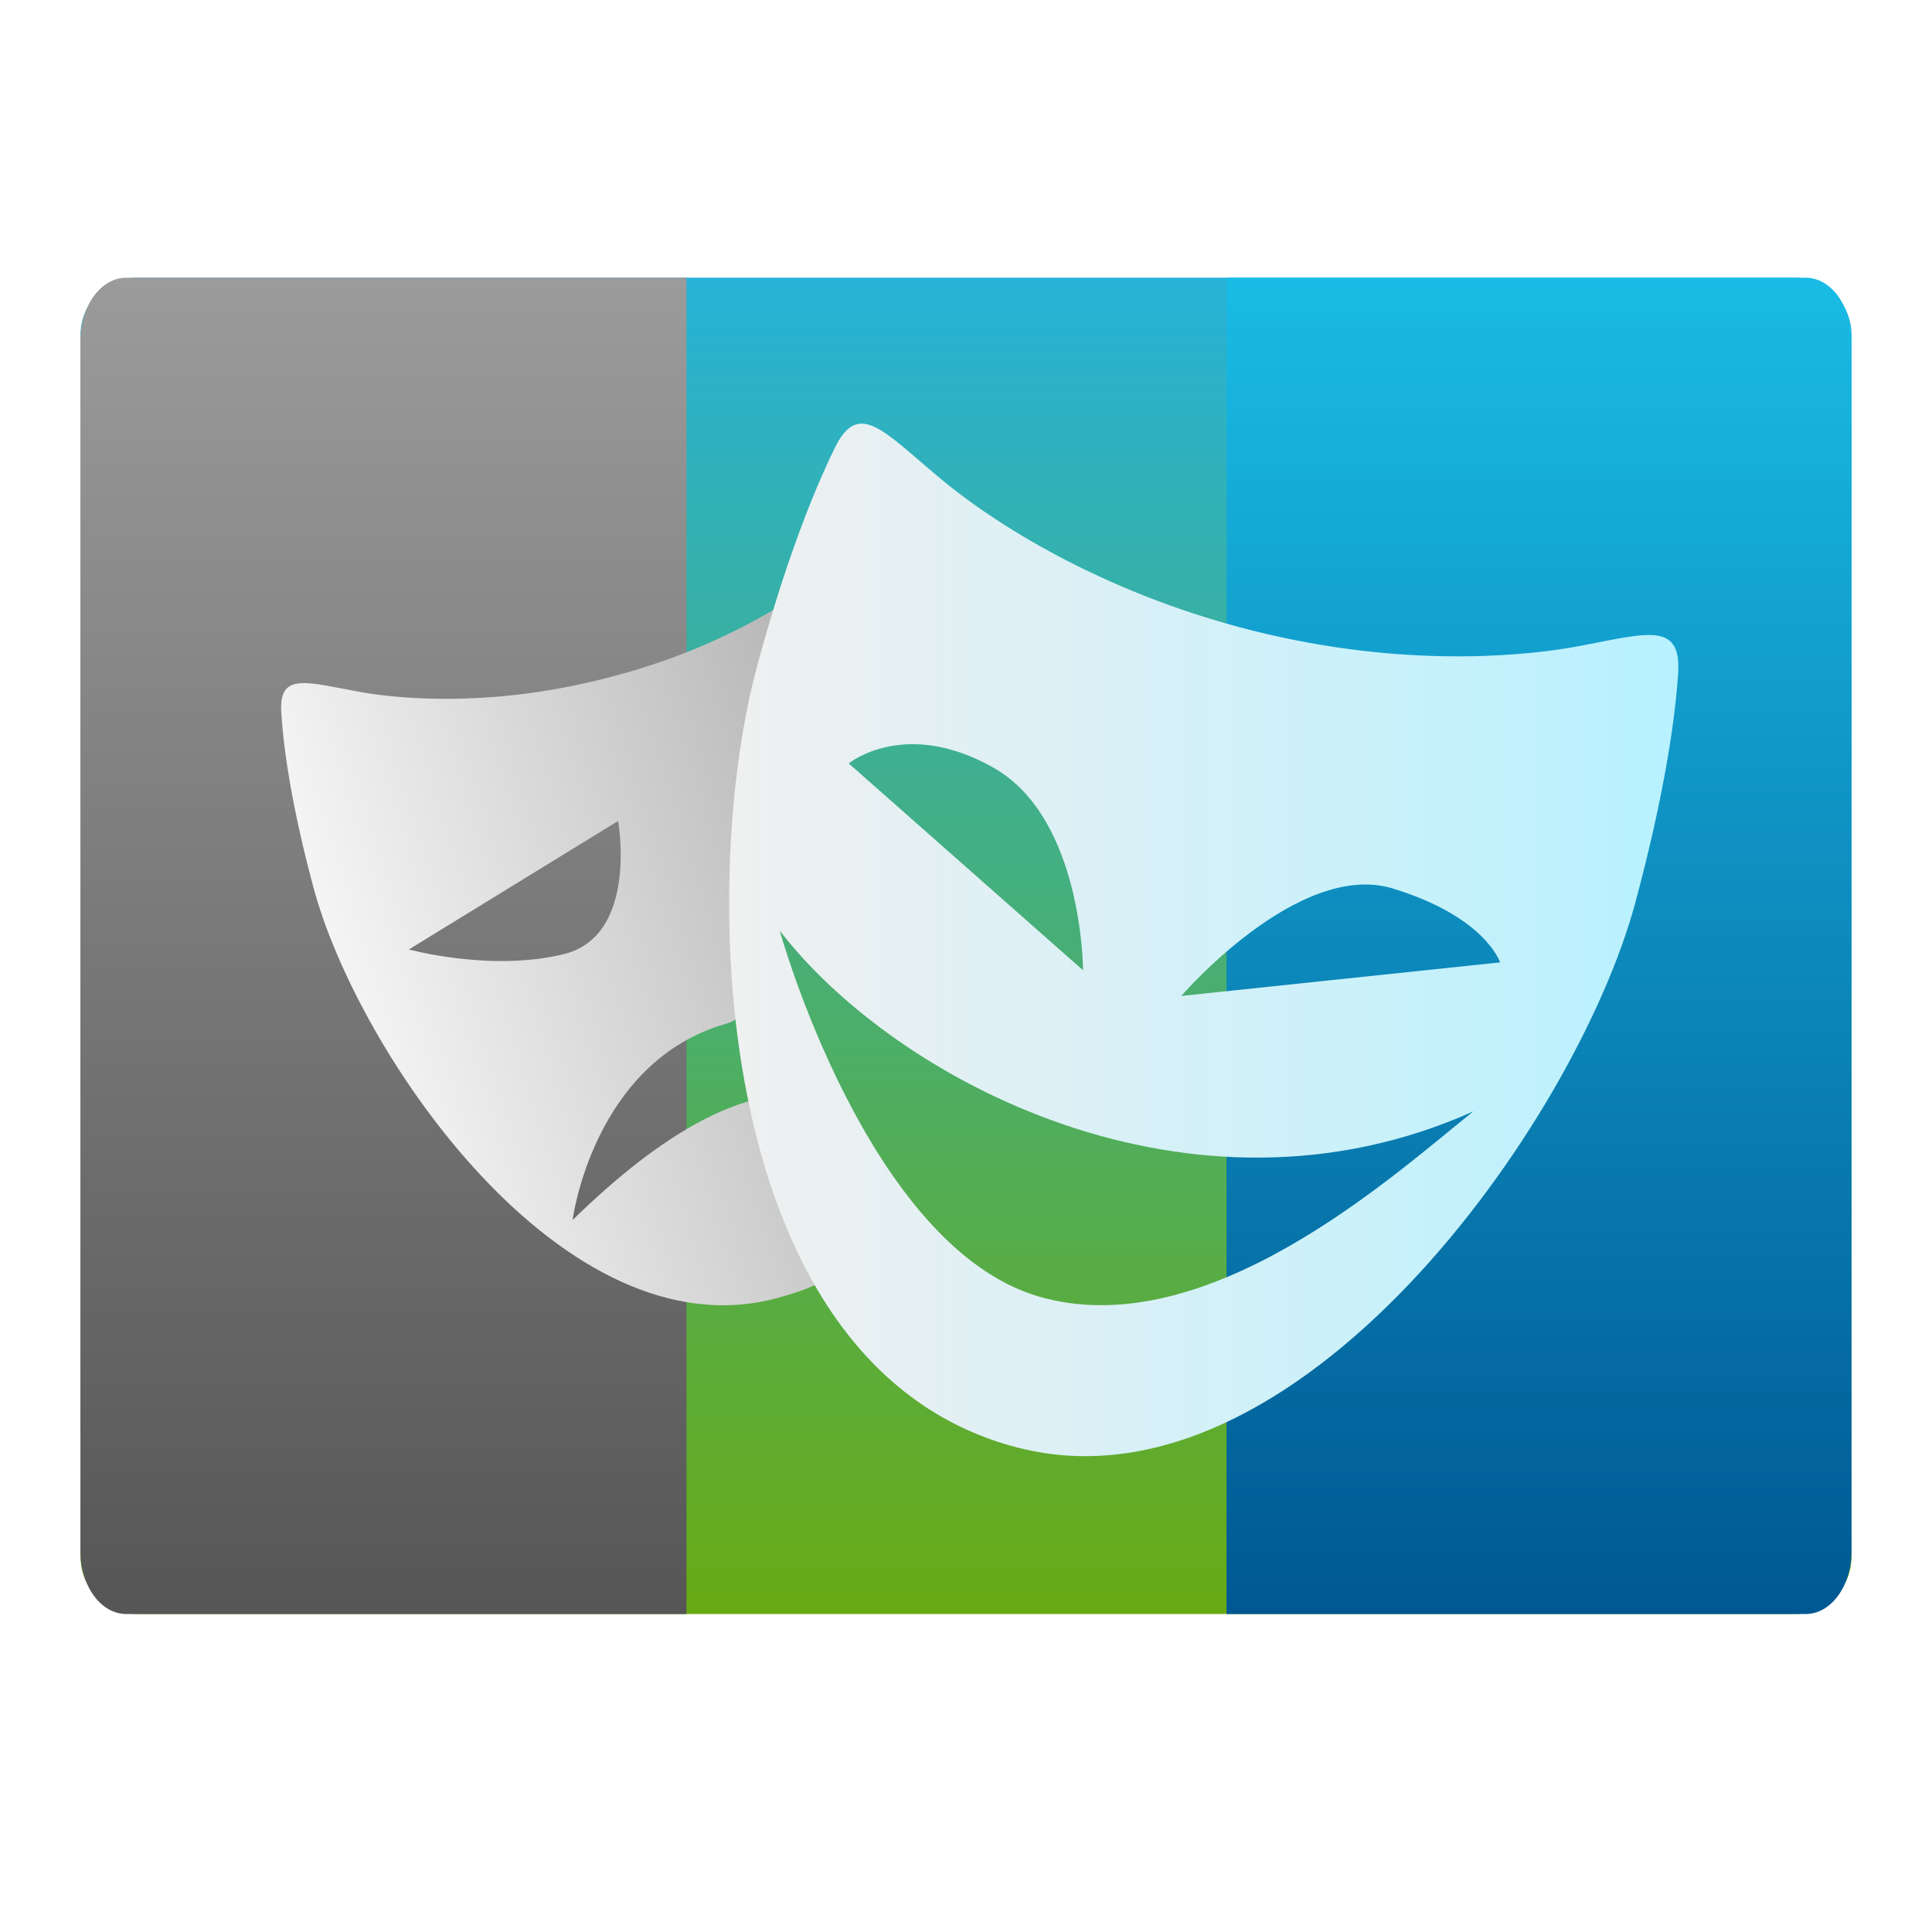
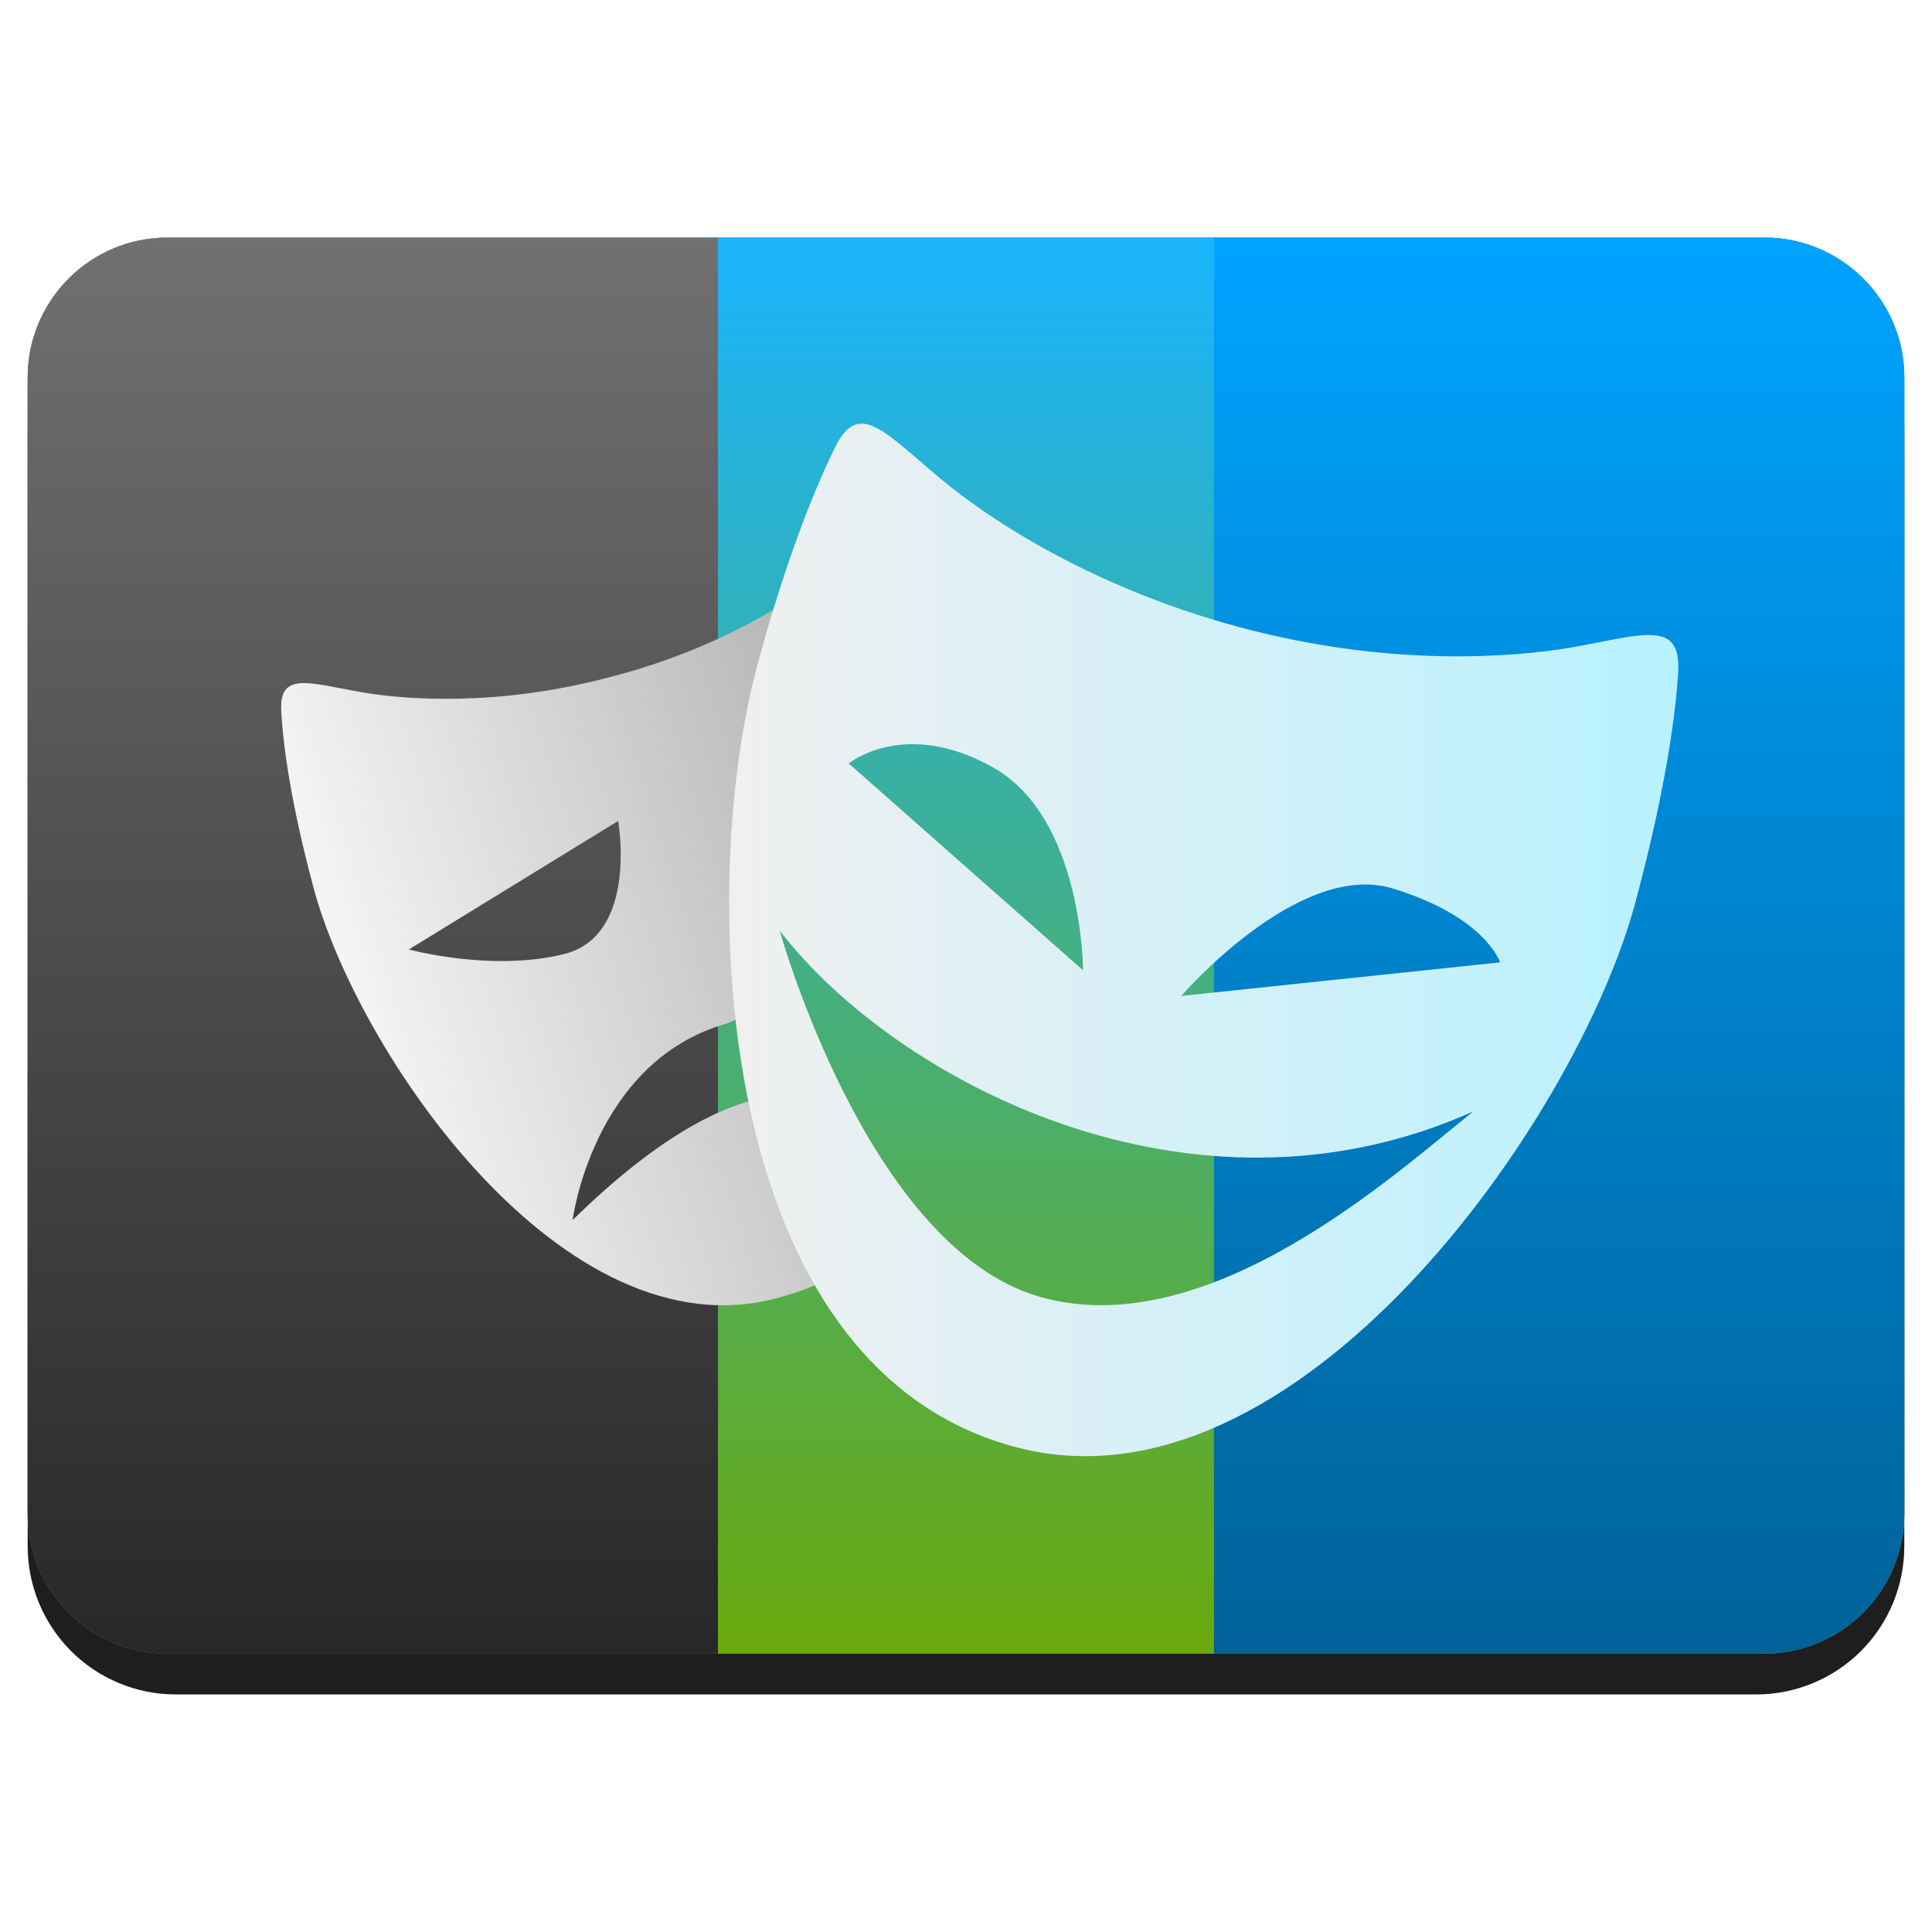
<svg xmlns="http://www.w3.org/2000/svg" style="clip-rule:evenodd;fill-rule:evenodd;stroke-linejoin:round;stroke-miterlimit:2" version="1.1" viewBox="0 0 48 48">
-   <path d="m46 8.317c0-0.783-0.635-1.418-1.418-1.418h-41.164c-0.783 0-1.417 0.635-1.418 1.418 1e-3 5.438 1e-3 24.928 1e-3 30.365 0 0.784 0.634 1.418 1.417 1.418h41.164c0.783 0 1.418-0.634 1.418-1.418v-30.365z" style="fill:url(#_Linear1)" />
-   <path d="m30.473 6.9v33.2h14.388c0.631 0 1.139-0.696 1.139-1.561v-30.077c0-0.865-0.508-1.562-1.139-1.562h-14.388z" style="fill:url(#_Linear2)" />
-   <path d="m17.056 6.9v33.2h-13.919c-0.631 0-1.139-0.696-1.139-1.561v-30.077c0-0.865 0.508-1.562 1.139-1.562h13.919z" style="fill:url(#_Linear3)" />
-   <path d="m20.621 29.587v-2.281c-1.949-0.566-4.259 0.913-6.395 3.006 0 0 0.503-3.929 3.815-4.879 1.005-0.272 0.81-2.169 1.053-3.097l1.527-6.434h3.176c-0.353-1.058-0.678-1.9-0.95-2.47-0.461-0.951-0.95-0.326-2.009 0.597-0.76 0.625-2.688 2.009-5.593 2.769-2.905 0.788-5.24 0.571-6.218 0.408-1.384-0.245-2.118-0.543-2.036 0.516 0.054 0.923 0.271 2.362 0.787 4.29 1.086 4.126 6.23 11.684 11.54 10.235 1.792-0.488 1.623-0.883 2.492-2.105l-1.189-0.555zm-10.463-5.998l5.199-3.192s0.506 2.81-1.313 3.299c-1.819 0.462-3.886-0.107-3.886-0.107z" style="fill-rule:nonzero;fill:url(#_Linear4)" />
-   <path d="m39.002 16.093c-1.303 0.217-4.398 0.515-8.227-0.516-3.828-1.032-6.38-2.824-7.385-3.666-1.439-1.194-2.063-2.009-2.661-0.76-0.543 1.113-1.249 2.905-1.927 5.43-1.466 5.458-1.129 17.43 6.489 19.386 6.919 1.776 13.874-8.091 15.34-13.548 0.679-2.525 0.978-4.426 1.059-5.648 0.109-1.412-0.842-1.004-2.688-0.678zm-17.916 2.874s1.398-1.147 3.607 0.112c2.213 1.261 2.215 5.027 2.215 5.027l-5.822-5.139zm4.723 13.245c-4.263-1.249-6.437-9.09-6.437-9.09 2.859 3.714 10.219 7.635 17.232 4.491-1.897 1.507-6.587 5.821-10.795 4.599zm3.54-7.468s2.892-3.357 5.227-2.678c2.335 0.706 2.693 1.844 2.693 1.844l-7.92 0.834z" style="fill-rule:nonzero;fill:url(#_Linear5)" />
+   <path d="m47.312 10.595c0-0.976-0.388-1.911-1.077-2.601-0.69-0.691-1.627-1.079-2.603-1.079h-39.264c-0.976 0-1.913 0.388-2.603 1.079-0.689 0.69-1.077 1.625-1.077 2.601v27.823c0 0.976 0.388 1.911 1.077 2.602 0.69 0.69 1.627 1.078 2.603 1.078h39.264c0.976 0 1.913-0.388 2.603-1.078 0.689-0.691 1.077-1.626 1.077-2.602v-27.823z" style="fill-opacity:.88" />
+   <path d="m47.312 9.381c0-1.921-1.557-3.479-3.479-3.479h-39.666c-1.922 0-3.479 1.558-3.479 3.479v28.225c0 1.921 1.557 3.479 3.479 3.479h39.666c1.922 0 3.479-1.558 3.479-3.479v-28.225z" style="fill:url(#_Linear1)" />
+   <path d="m44.048 5.909c1.821 0.111 3.264 1.623 3.264 3.472v28.225c0 1.921-1.558 3.479-3.479 3.479h-39.666c-1.892 0-3.43-1.51-3.478-3.389 0-6.713 0-21.618-1e-3 -28.359 0.023-1.829 1.457-3.318 3.264-3.428h40.096z" style="fill:url(#_Linear2)" />
+   <path d="m44.065 5.91c1.798 0.118 3.223 1.602 3.247 3.425v28.317c-0.025 1.9-1.573 3.433-3.479 3.433h-13.672v-35.175h13.904z" style="fill-rule:nonzero;fill:url(#_Linear3)" />
+   <path d="m17.837 41.085h-13.67c-1.922 0-3.479-1.558-3.479-3.479v-28.225c0-1.843 1.434-3.352 3.247-3.471h13.902v35.175z" style="fill-rule:nonzero;fill:url(#_Linear4)" />
+   <path d="m20.621 29.587v-2.281c-1.949-0.566-4.259 0.913-6.395 3.006 0 0 0.503-3.929 3.815-4.879 1.005-0.272 0.81-2.169 1.053-3.097l1.527-6.434h3.176c-0.353-1.058-0.678-1.9-0.95-2.47-0.461-0.951-0.95-0.326-2.009 0.597-0.76 0.625-2.688 2.009-5.593 2.769-2.905 0.788-5.24 0.571-6.218 0.408-1.384-0.245-2.118-0.543-2.036 0.516 0.054 0.923 0.271 2.362 0.787 4.29 1.086 4.126 6.23 11.684 11.54 10.235 1.792-0.488 1.623-0.883 2.492-2.105l-1.189-0.555zm-10.463-5.998l5.199-3.192s0.506 2.81-1.313 3.299c-1.819 0.462-3.886-0.107-3.886-0.107z" style="fill-rule:nonzero;fill:url(#_Linear5)" />
+   <path d="m39.002 16.093c-1.303 0.217-4.398 0.515-8.227-0.516-3.828-1.032-6.38-2.824-7.385-3.666-1.439-1.194-2.063-2.009-2.661-0.76-0.543 1.113-1.249 2.905-1.927 5.43-1.466 5.458-1.129 17.43 6.489 19.386 6.919 1.776 13.874-8.091 15.34-13.548 0.679-2.525 0.978-4.426 1.059-5.648 0.109-1.412-0.842-1.004-2.688-0.678zm-17.916 2.874s1.398-1.147 3.607 0.112c2.213 1.261 2.215 5.027 2.215 5.027l-5.822-5.139zm4.723 13.245c-4.263-1.249-6.437-9.09-6.437-9.09 2.859 3.714 10.219 7.635 17.232 4.491-1.897 1.507-6.587 5.821-10.795 4.599zm3.54-7.468s2.892-3.357 5.227-2.678c2.335 0.706 2.693 1.844 2.693 1.844l-7.92 0.834z" style="fill-rule:nonzero;fill:url(#_Linear6)" />
  <defs>
-     <linearGradient id="_Linear1" x2="1" gradientTransform="matrix(.367427 -40.5897 40.5897 .367427 585.056 46.1468)" gradientUnits="userSpaceOnUse">
+     <linearGradient id="_Linear1" x2="1" gradientTransform="matrix(2.21762e-15,-36.2165,36.2165,2.21762e-15,489.464,42.119)" gradientUnits="userSpaceOnUse">
+       <stop style="stop-color:#313738" offset="0" />
+       <stop style="stop-color:#535552" offset="1" />
+     </linearGradient>
+     <linearGradient id="_Linear2" x2="1" gradientTransform="matrix(.0595533 -35.1749 35.1749 .0595533 245.159 41.4366)" gradientUnits="userSpaceOnUse">
      <stop style="stop-color:#6aaa0e" offset="0" />
      <stop style="stop-color:#1ab4fd" offset="1" />
    </linearGradient>
-     <linearGradient id="_Linear2" x2="1" gradientTransform="matrix(.414807 -33.2 33.2 .414807 494.261 45.8244)" gradientUnits="userSpaceOnUse">
-       <stop style="stop-color:#005892" offset="0" />
-       <stop style="stop-color:#19bbe5" offset="1" />
+     <linearGradient id="_Linear3" x2="1" gradientTransform="matrix(2.15384e-15,-35.1749,35.1749,2.15384e-15,247.338,41.0847)" gradientUnits="userSpaceOnUse">
+       <stop style="stop-color:#006299" offset="0" />
+       <stop style="stop-color:#00a3ff" offset="1" />
    </linearGradient>
-     <linearGradient id="_Linear3" x2="1" gradientTransform="matrix(-.346988 33.2 -33.2 -.346988 -443.297 2.11156)" gradientUnits="userSpaceOnUse">
-       <stop style="stop-color:#9b9b9b" offset="0" />
-       <stop style="stop-color:#565656" offset="1" />
+     <linearGradient id="_Linear4" x2="1" gradientTransform="matrix(.238213 -35.1749 35.1749 .238213 219.645 42.4925)" gradientUnits="userSpaceOnUse">
+       <stop style="stop-color:#282828" offset="0" />
+       <stop style="stop-color:#707070" offset="1" />
    </linearGradient>
-     <linearGradient id="_Linear4" x2="1" gradientTransform="matrix(16.3963,-5.18168,5.18168,16.3963,141.641,449.511)" gradientUnits="userSpaceOnUse">
+     <linearGradient id="_Linear5" x2="1" gradientTransform="matrix(16.3963,-5.18168,5.18168,16.3963,208.784,661.971)" gradientUnits="userSpaceOnUse">
      <stop style="stop-color:#fafafa" offset="0" />
      <stop style="stop-color:#aaa" offset="1" />
    </linearGradient>
-     <linearGradient id="_Linear5" x2="1" gradientTransform="matrix(23.5839,0,0,23.5839,18.1145,519.83)" gradientUnits="userSpaceOnUse">
+     <linearGradient id="_Linear6" x2="1" gradientTransform="matrix(23.5839,0,0,23.5839,18.1145,768.069)" gradientUnits="userSpaceOnUse">
      <stop style="stop-color:#f0f0f0" offset="0" />
      <stop style="stop-color:#b7f1ff" offset="1" />
    </linearGradient>
  </defs>
</svg>
